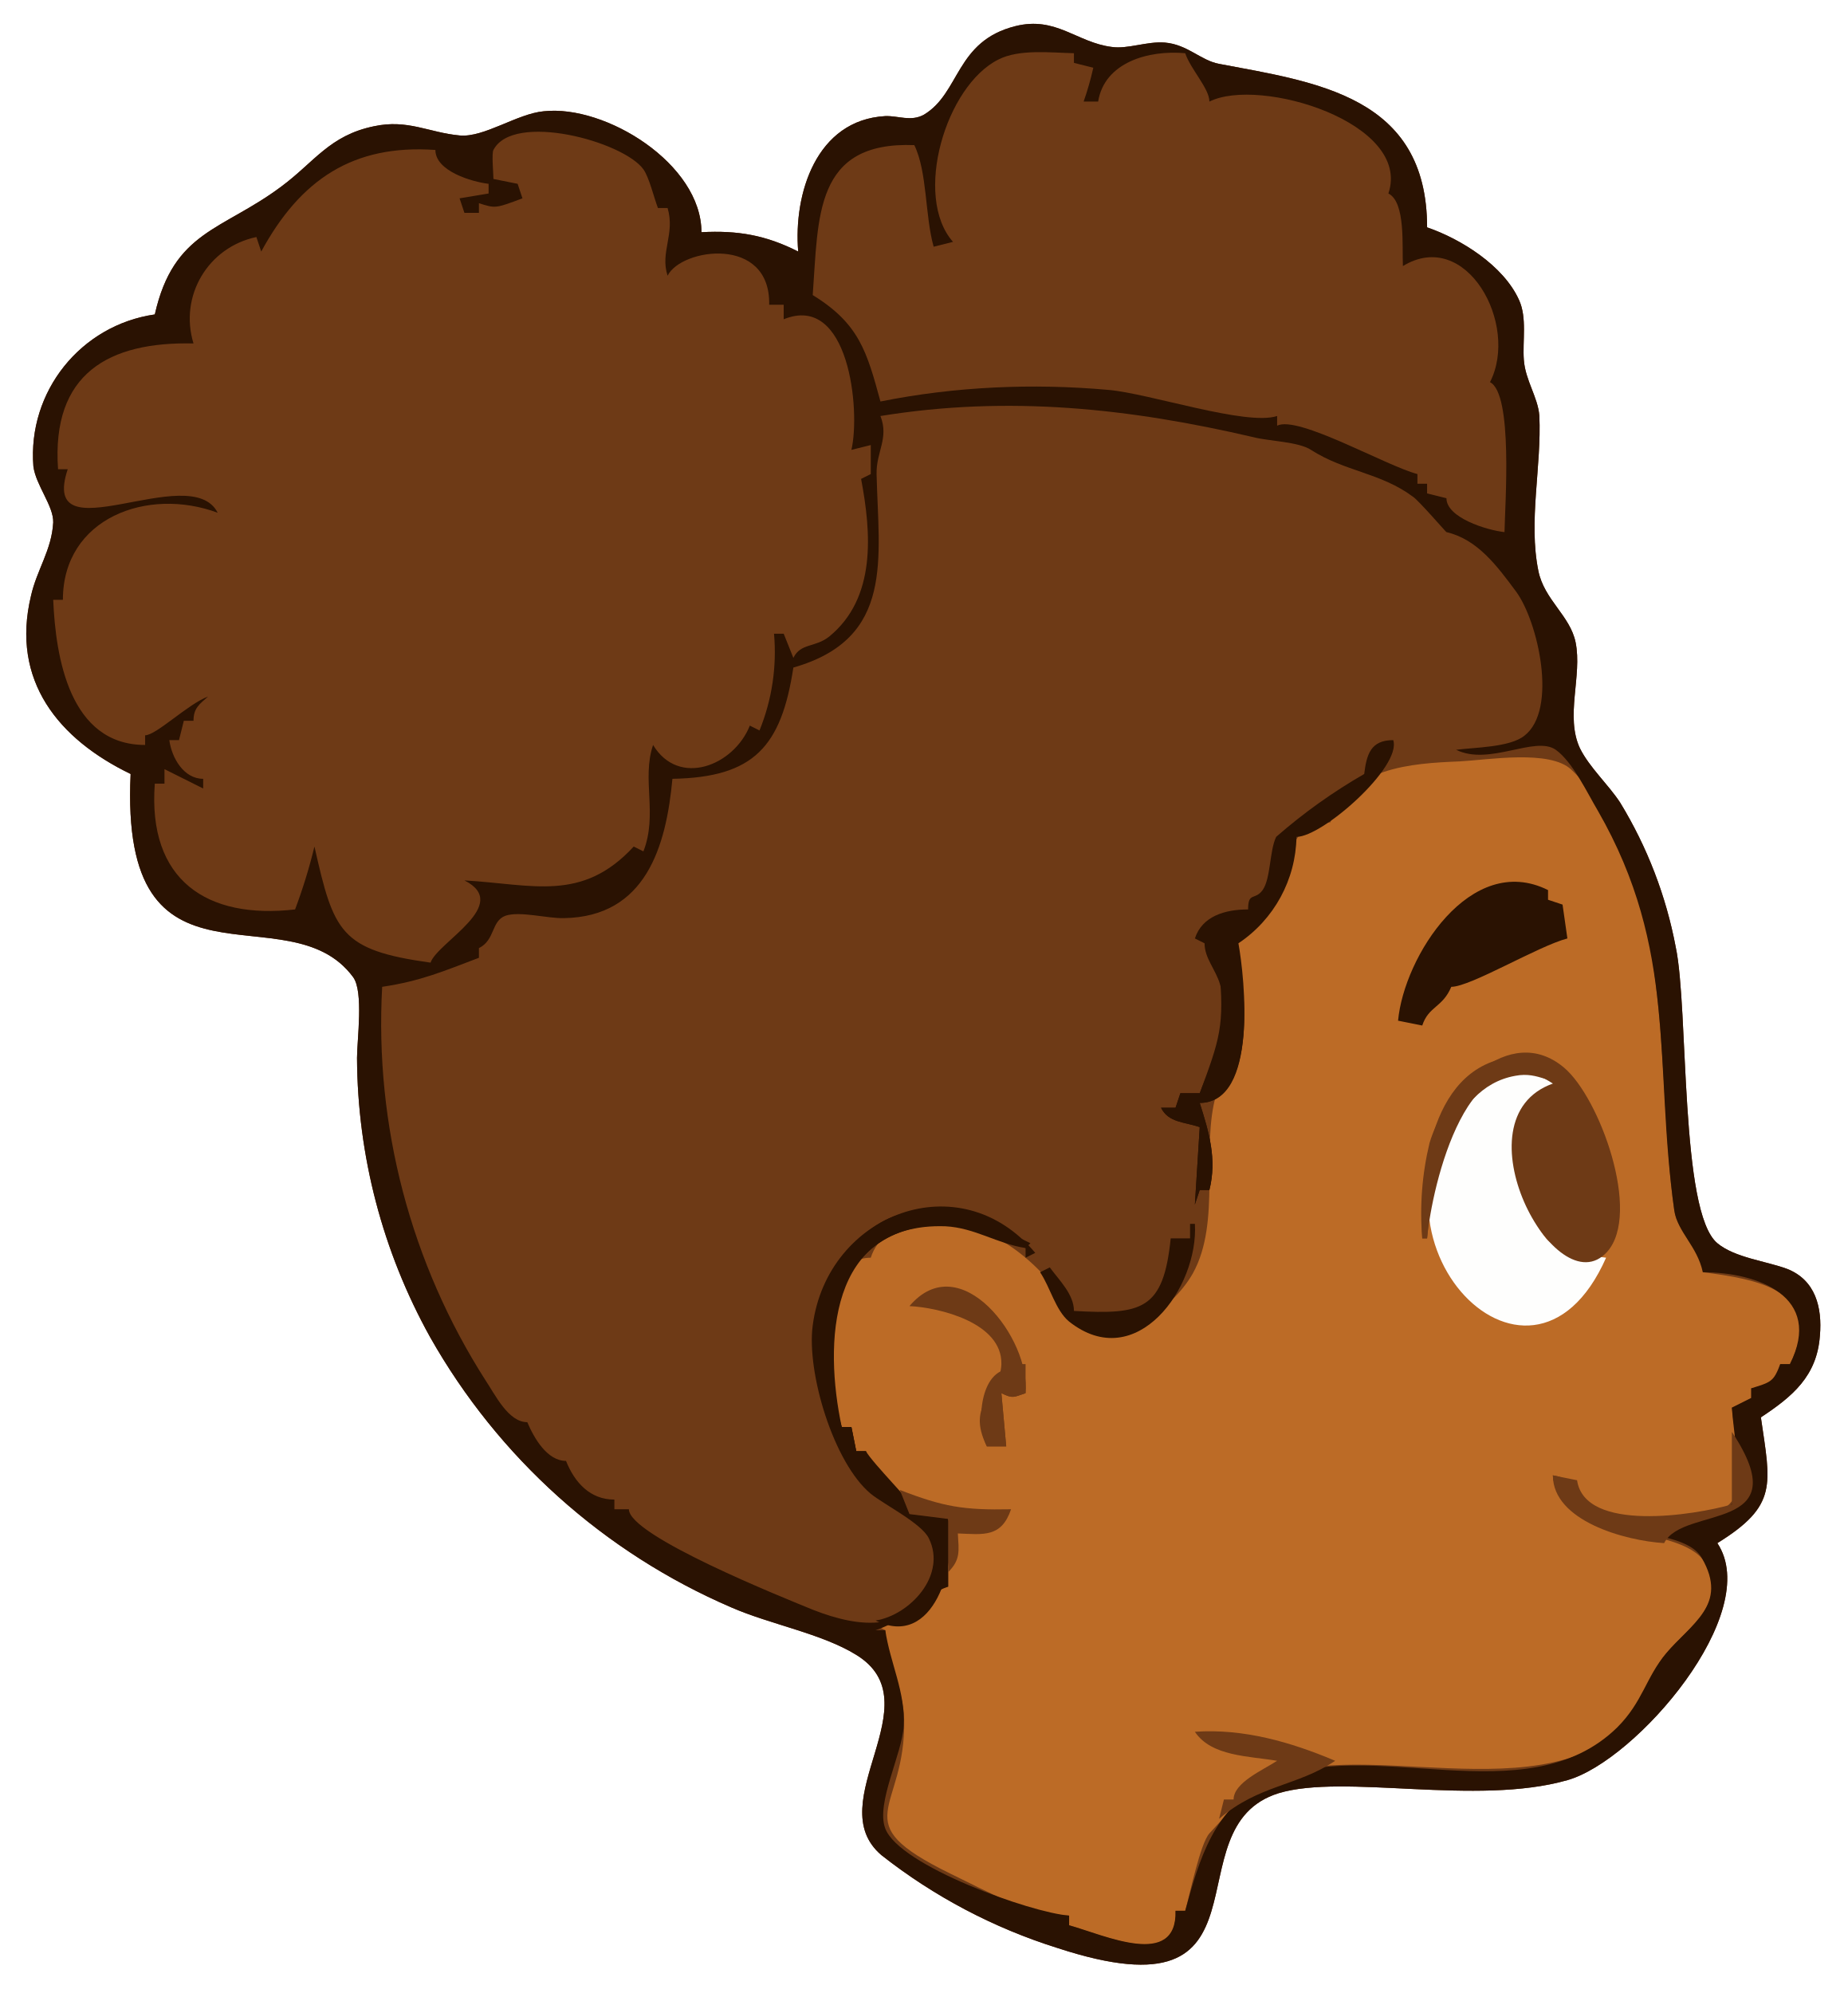
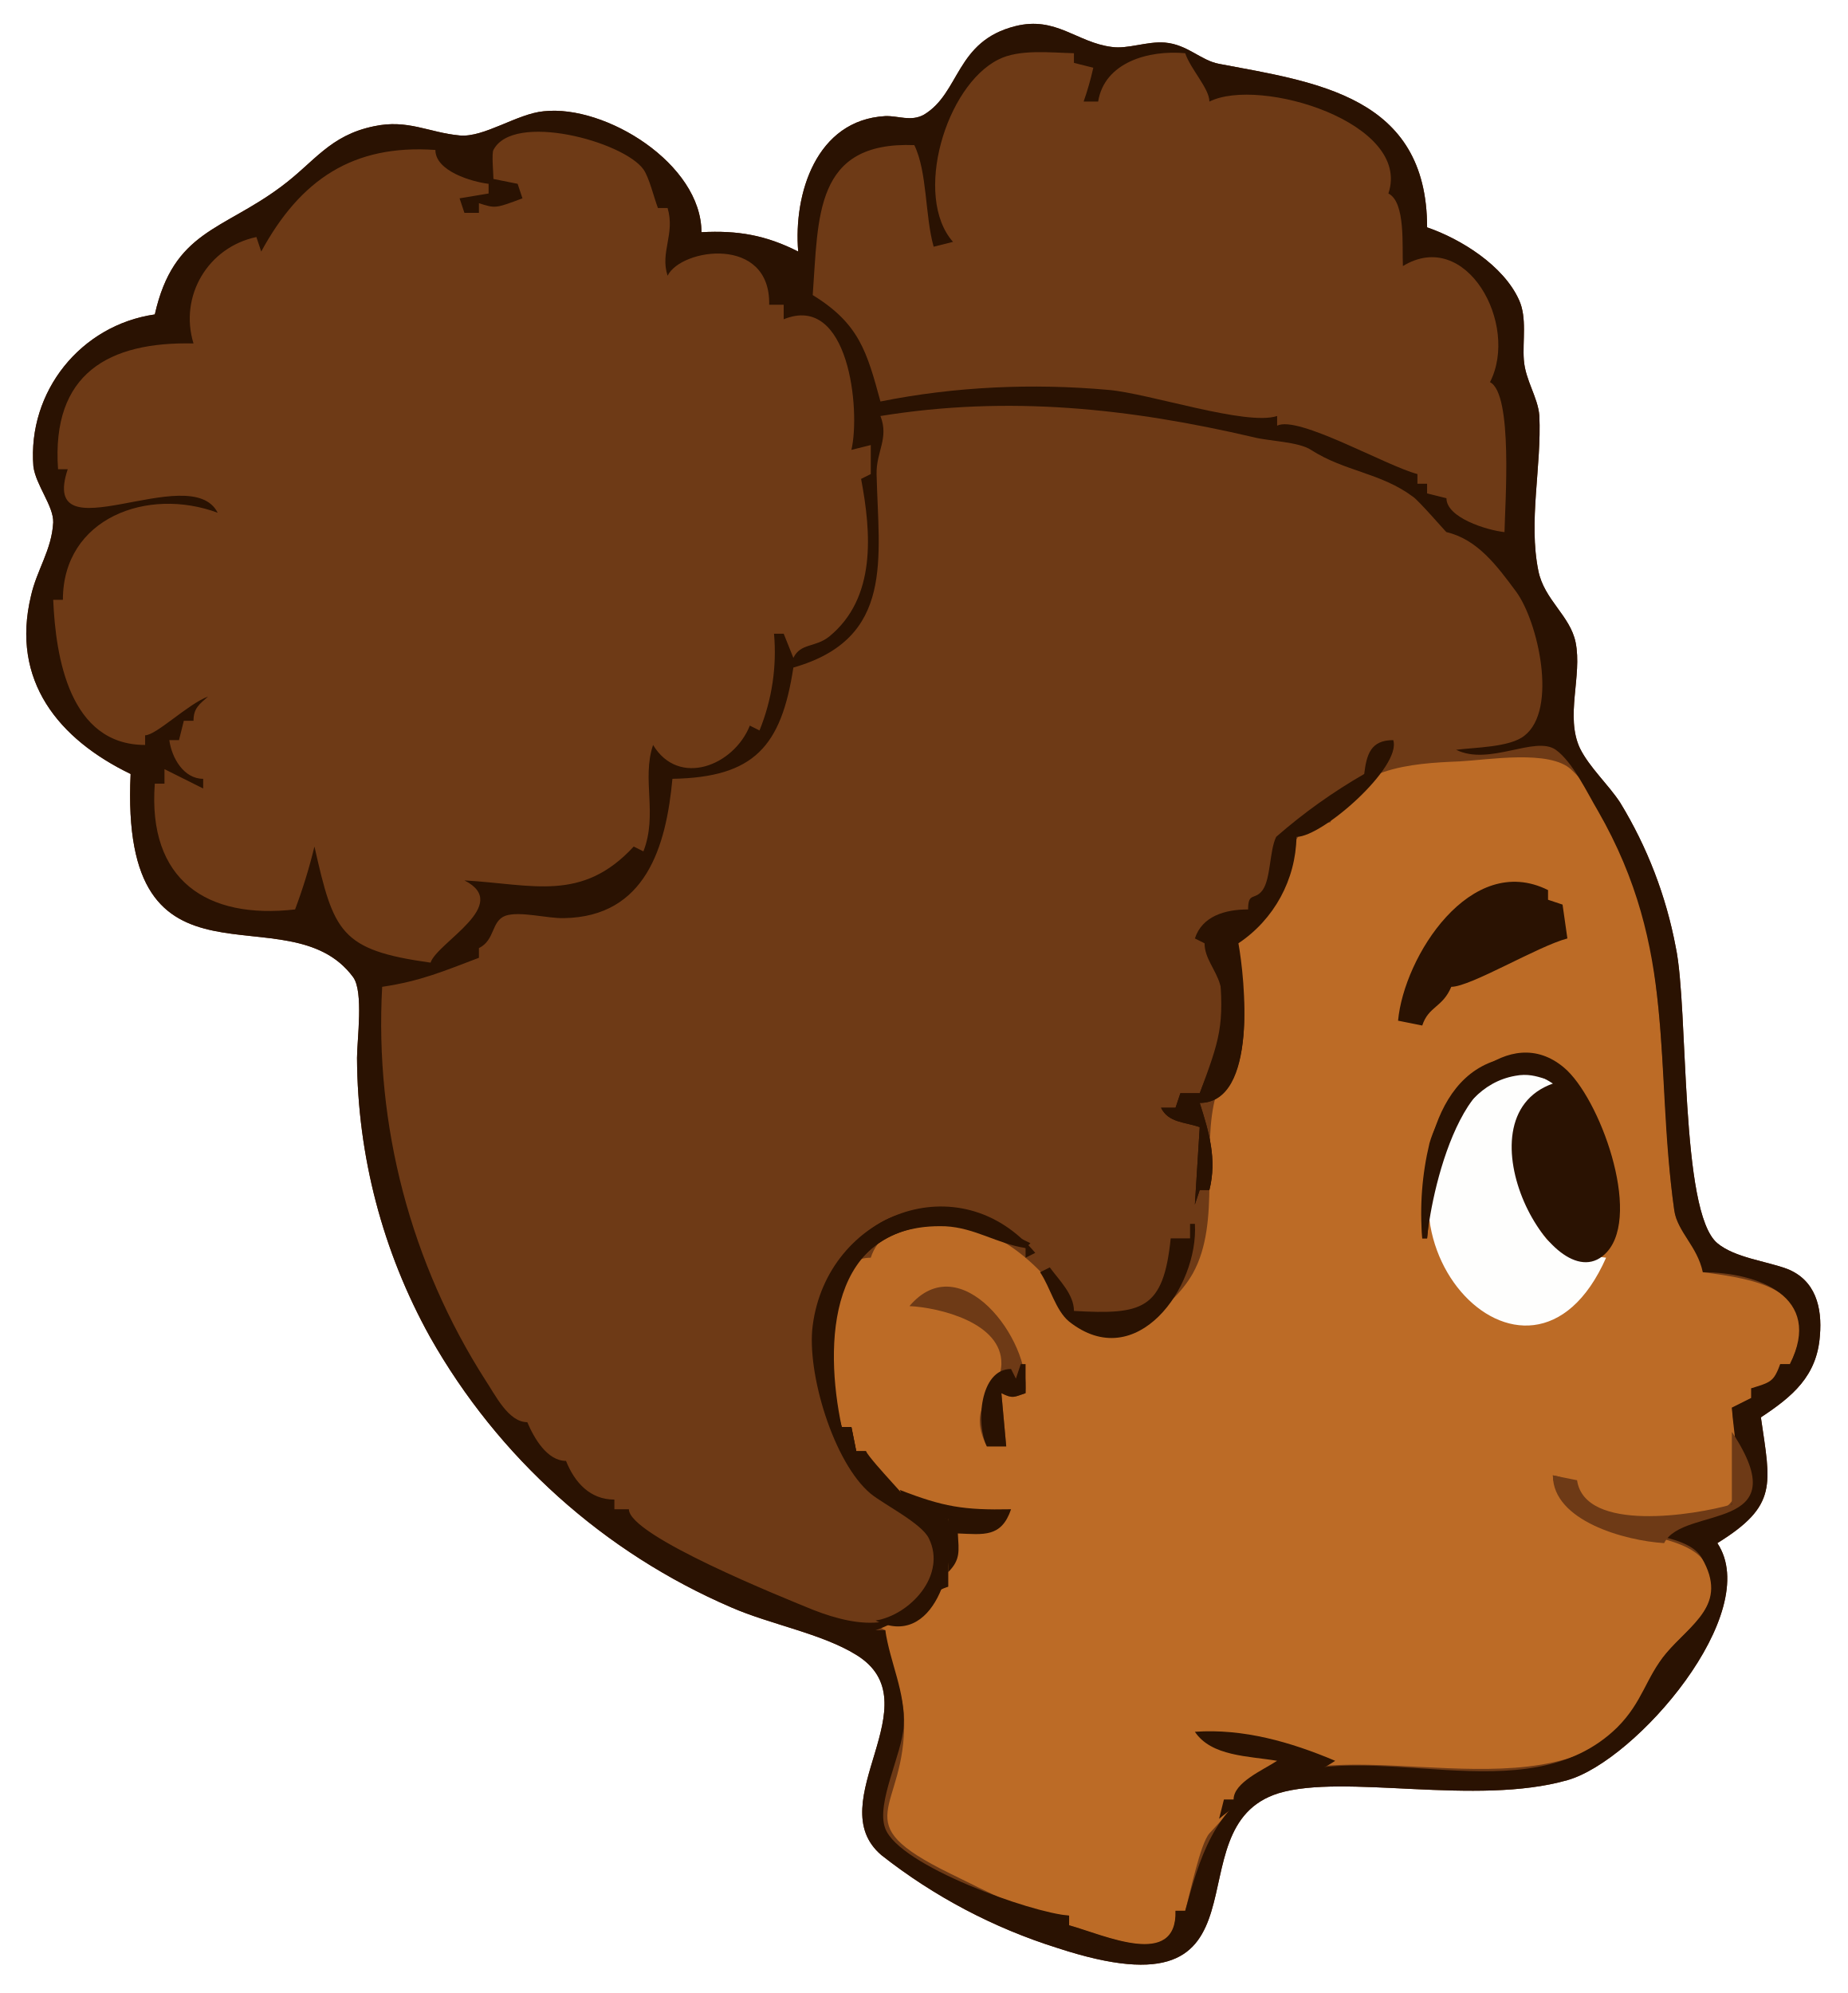
<svg xmlns="http://www.w3.org/2000/svg" viewBox="0 0 382 412" width="382" height="412">
  <path fill="#6e3a16" d="M165 52c-1-11.9 3.7-27.2 18-28 2.7-.1 5.3 1.2 8-.3 7.5-4.5 6.5-15.2 18.9-18.3 8.4-2.1 12.7 3.4 19.9 4.3 3.3.5 7.3-1.2 11-.9 4.7.4 7.4 3.7 11.2 4.4 20 3.8 43 6.6 43 33.8 7 2.4 15.8 7.9 19 15 1.7 3.7.7 8.5 1 12.4.3 4.2 2.9 7.7 3.2 11.5.5 10.5-2.3 21.8-.2 32.1 1.2 6 6.6 9.3 7.7 14.8 1.4 6.9-2.2 15.3.9 21.9 2 4 5.8 7.4 8.3 11.2a89 89 0 0 1 11.5 29.9c2.7 12.7.8 54.7 8.6 61.2 3.6 3 10.1 3.7 14.4 5.3 5.9 2.3 7.3 8 6.8 13.8-.6 8.4-5.7 12.6-12.2 16.9 2 13.9 3.6 18.2-9 26 9.6 14.4-16.8 45-31 49-18.9 5.4-46.1-1.4-59.7 2.7-22.8 7.1 1 47.3-45.7 32a114 114 0 0 1-36.4-19.2c-12.8-10.9 10.9-31.5-5.2-41.4-7.1-4.4-17.8-6.3-25.8-9.8a131 131 0 0 1-62.3-55.9 120 120 0 0 1-15.1-57.7c0-3.7 1.4-13.7-.8-16.7-13.5-18.3-48.3 6.7-46-42-14.9-7.2-24.8-19.3-20.6-36.8 1.2-5.4 4.3-9.5 4.6-15.2.1-3.4-3.6-7.7-4.1-11.6A29.4 29.4 0 0 1 32 65c3.9-17.3 13.9-17.3 26.1-26.4 6.9-5.1 10-10.6 19.2-12.5 7-1.5 11.3 1.3 17.7 1.9 5 .5 11.9-4.5 17.4-5 12.8-1.4 32.6 10.9 32.6 25 7.5-.4 13.3.6 20 4" />
  <path fill="#bc6b26" d="M181 336c6.7-.6 11.7-8 15-8v-14c-6.1-.4-17-7-17-14h-2l-1-5h-2c-2.2-7-6.6-35 6-35 1.3-4.1 4.8-6.3 9-7 12-2.1 22.3 4.6 29.5 13.8 1.3 1.7 1.8 4.7 3.3 5.9 8.4 7.1 20.6-2 24.8-9.5 5.9-10.7 1.6-26 4.8-36.9 1.5-5.3 4.9-7.8 5.3-13.9.3-4.3-3-14.3-1.7-17.4.9-2.1 6.3-5.2 8-7.8 2.7-4.3 2.8-10.8 5.4-14.3q2.6-3 6.6-2.9c3.8-11.4 16.8-12.2 26.7-12.6 5.8-.3 18.7-2.5 23.1 1.7 21.8 20.6 17.4 64.8 21.3 91.2.8 5.3 5.9 6.2 5.9 12.7 10.9 1.4 25.7 3.7 18 19h-2c-1.4 3.6-2.1 4.5-6 5v2l-4 2c.4 4.2 2.3 14.1.8 17.9-3.1 8-22.5 6.3-28.5 3.1-4.4-2.4-4-6.3-9.3-7 1.4 14 26.3 9.6 31.5 18.1 5.4 8.9-5.6 14.6-9.2 20.2-1.3 2.1-1.2 4.7-2.3 6.7-14.5 27.1-56 9-77.1 17.1-4.9 1.9-10.5 8.2-13.9 11.9-1.9 2.1-4.1 12.8-5 16h-2c.6 12.1-14.6 5.2-22 3v-2c-9.3-.5-16.5-4.8-24.6-8.7-22.2-10.9-9.1-12.6-9.5-31.8-.1-6.7-3.9-12-3.9-18.5z" />
  <path fill="#6e3a16" d="M96 182c7 3.5-.7 14-6 14l-1 3c-18-2.2-21-5.9-24-24-.5 2-2 10.9-3 12-.9.9-6.1 1.6-7.5 1.8-15.4 1.4-23.2-13.2-22.5-26.8h2l1-3 7 4v-2c-4.2-1.9-7-3.2-7-8h2l1-4h2l2-4c-4.1.6-8.1 3.3-10 7h-2v2c-15.9-.8-18.2-17.7-19-30h2c-.7-17.4 17.8-22.1 32-18-8.7-9.5-36.6 7.9-31-9h-2c-1.4-19.1 10.7-26.4 28-26-2.1-10.1 2-19.9 13-22l1 3c9.4-15.1 18-21.7 36-21 1.4 4.1 6.6 6.3 11 7-1.4 2.8-3.1 2.5-6 3l1 3h3v-2c3.2 0 5.8-.3 9-1l-1-3-5-1c0-1.1-.4-5.3 0-6 5.2-10 34-.8 34 12h2c1.2 4.9.6 8.2-1 13l1 1c6.8-8.2 21.3-6 21 6 2.4.8 2.8.6 4 3 12.4-4.1 15.5 18.9 13 27l4-1v7h-2c1.4 10.3 4.3 35-13 35l-1 2-2-5h-2c.4 7-.3 13.4-3 20l-2-1c-4.3 6.7-13.2 13.5-20 5-2.3 6.8.8 13.6-2 21-5.1 0-5.7 3.6-10.1 5.6-3.6 1.7-8 1.3-11.9 2.4v-1z" />
  <path fill="#2a1202" d="M165 52c-1-11.9 3.7-27.2 18-28 2.7-.1 5.3 1.2 8-.3 7.5-4.5 6.5-15.2 18.9-18.3 8.4-2.1 12.7 3.4 19.9 4.3 3.3.5 7.3-1.2 11-.9 4.7.4 7.4 3.7 11.2 4.4 20 3.8 43 6.6 43 33.8 7 2.4 15.8 7.9 19 15 1.7 3.7.7 8.5 1 12.4.3 4.2 2.9 7.7 3.2 11.5.5 10.5-2.3 21.8-.2 32.1 1.2 6 6.6 9.3 7.7 14.8 1.4 6.9-2.2 15.3.9 21.9 2 4 5.8 7.4 8.3 11.2a89 89 0 0 1 11.5 29.9c2.7 12.7.8 54.7 8.6 61.2 3.6 3 10.1 3.7 14.4 5.3 5.9 2.3 7.3 8 6.8 13.8-.6 8.4-5.7 12.6-12.2 16.9 2 13.9 3.6 18.2-9 26 9.6 14.4-16.8 45-31 49-18.9 5.4-46.1-1.4-59.7 2.7-22.8 7.1 1 47.3-45.7 32a114 114 0 0 1-36.4-19.2c-12.8-10.9 10.9-31.5-5.2-41.4-7.1-4.4-17.8-6.3-25.8-9.8a131 131 0 0 1-62.3-55.9 120 120 0 0 1-15.1-57.7c0-3.7 1.4-13.7-.8-16.7-13.5-18.3-48.3 6.7-46-42-14.9-7.2-24.8-19.3-20.6-36.8 1.2-5.4 4.3-9.5 4.6-15.2.1-3.4-3.6-7.7-4.1-11.6A29.4 29.4 0 0 1 32 65c3.9-17.3 13.9-17.3 26.1-26.4 6.9-5.1 10-10.6 19.2-12.5 7-1.5 11.3 1.3 17.7 1.9 5 .5 11.9-4.5 17.4-5 12.8-1.4 32.6 10.9 32.6 25 7.5-.4 13.3.6 20 4M43 144c-1.8 1.6-3 2.4-3 5h-2l-1 4h-2c.5 3.7 3 8 7 8v2l-8-4v3h-2c-1.5 20 10.8 28.1 29 26q2.4-6.4 4-13c4 17.7 5.3 21.4 24 24 1.4-4.2 16.9-12 7-17 14.1.8 24.3 4.6 35-7l2 1c3-7.7-.4-14.9 2-22 5.3 8.8 16.7 4.3 20-4l2 1a43 43 0 0 0 3-20h2l2 5c1.5-3.1 4.5-2.1 7.4-4.4 9.8-8 8.7-21.5 6.6-32.6l2-1v-6l-4 1c1.9-8.2-.5-32.5-14-27v-3h-3c.3-14.4-18.2-11.7-21-6-1.6-4.9 1.6-8.6 0-14h-2c-.8-2.1-1.8-6.3-3-8-4.2-5.8-26.9-11.9-31-4-.4.7 0 4.9 0 6l5 1 1 3c-5.6 2.1-5.6 2.1-9 1v2h-3l-1-3 6-1v-2c-3.4-.4-11-2.6-11-7-17-1.2-27.9 6.1-36 21l-1-3c-10 2.1-16 12.2-13 22-17.5-.4-29.4 6.2-28 26h2c-6.1 18.3 25.4-2.1 31 9-14.5-5.4-32 1.1-32 18h-2c.5 11.9 3.4 30 19 30v-2c2.3 0 8.9-6.5 13-8m138 193h2c1 6.8 4.2 12.8 3.8 19.8-.3 5.8-5.8 16-3.8 21.2 2.9 7.7 30.1 17.4 38 18v2c7.3 2 22.3 9.1 22-3h2c2.9-10.6 5.9-21.3 16.8-26.6 21-10.1 53.6 7.2 72.5-11.3 5.3-5.3 5.9-10.3 10.1-15.3 5.1-6.1 13-10 7.4-19.7-4.6-8.1-28.8-2.2-30.8-17.1 5.5 1.8 4.8 4.8 9.3 7 5.2 2.5 25.5 4.7 28.1-1.9 1.8-4.4-.1-14.2-.4-19.1l4-2v-2c3.7-1.2 4.7-1.2 6-5h2c7-14-6.7-19-18-19-1.2-5.5-5.2-8.2-5.9-12.8-4.3-30.5.8-53.7-15.8-82.6-2.2-3.7-5.2-10.1-8.7-12.6-4.3-3-13.7 3.4-20.6 0 3.8-.5 11.1-.5 14.1-2.9 7-5.4 2.8-23.7-1.7-29.8-4-5.4-8-10.8-14.4-12.3-.1 0-5.7-6.5-6.9-7.3-6.7-5-14.1-5.2-21.1-9.7-2.6-1.7-8.7-1.8-11.8-2.6-25.7-6-50.7-8.7-77.2-4.4 1.8 4.6-.9 7.4-.8 12 .4 17.4 3.8 34-17.2 40-2.5 16.3-8.1 22.7-25 23-1.3 14-5.5 28.5-22.4 28.8-3.4.1-9.1-1.5-12.1-.5-3 1.1-2.1 5-5.5 6.7v2c-7.4 2.8-12 4.8-20 6a137 137 0 0 0 21.4 81.4c2 3 4.7 8.6 8.6 8.6 1.4 3.3 4.1 8 8 8 1.8 4.5 5 8 10 8v2h3c0 5.5 32 18.3 38.1 20.8 9.7 3.8 20.3 5 24.2-6.6.7-1.9 1.5-6.4.7-8.2-1.8-3.8-10.1-6.9-13.1-10.2-12.9-14.5-16.8-42.2 1.1-54.4 9.8-6.7 22.8-1 32 3.6l-1 1c-30.2-14.8-47.3 7.8-38 37h2l1 5h2c.9 6.5 9 8.1 9 13l8 1v14c-5.4 1.8-8.3 6.8-15 9" />
  <path fill="#6e3a16" d="M290 55c13.1-8 24.1 12.1 18 24 4.8 2.4 3.1 25.3 3 31-3.7-.4-12-3-12-7l-4-1v-2h-2v-2c-6.5-1.7-24.7-12.2-29-10v-2c-6.4 2.1-26.5-4.7-34.9-5.4-15.6-1.4-31.7-.7-47.1 2.4-2.8-10.3-4.4-16.1-14-22 1.2-16.2.3-31.8 21-31 2.7 5.5 2.2 14.7 4 21l4-1c-8.3-9.4-1.5-32.3 9.4-37.7 4.3-2.2 10.8-1.4 15.6-1.3v2l4 1q-.8 3.6-2 7h3c1.3-8.1 10.4-10.7 18-10 1.1 3.3 5 7.3 5 10 10.4-5.2 41.9 4.4 37 19 3.6 1.8 2.8 11 3 15" />
  <path fill="#fefefd" d="M322 225c-12.6 3.7-9.1 22.9-2.4 31 2.5 3 8.8 3.5 12.4 4-16.1 36.4-55-6.4-26.8-34 4.7-4.7 12.7-7.2 16.8-1" />
-   <path fill="#6e3a16" d="M321 224c-17.5-11.6-25 21.1-26 32h-1a62 62 0 0 1 1.5-19.7c3-10.4 16.4-25.2 27.8-15.6 7.3 6.1 16.1 30.1 8.9 38.1-10.5 11.6-31.5-27.6-11.2-34.8" />
+   <path fill="#2a1202" d="M321 224c-17.5-11.6-25 21.1-26 32h-1a62 62 0 0 1 1.5-19.7c3-10.4 16.4-25.2 27.8-15.6 7.3 6.1 16.1 30.1 8.9 38.1-10.5 11.6-31.5-27.6-11.2-34.8" />
  <path fill="#2a1202" d="m247 249 1-16c-3.2-1.1-6.5-.9-8-4h3l1-3h4c3.2-8.6 6.9-12.7 4.2-22.5-.9-3.1-3.2-5.4-3.2-8.5l-2-1c1.5-4.6 6.2-6 11-6 0-3.7 1.4-1.8 3-4 1.7-2.4 1.4-8.1 2.8-11a114 114 0 0 1 18.2-13c.5-4 1.3-7 6-7 1.8 5.5-14.6 20-20 20a27 27 0 0 1-12 22c1.3 7.2 4.1 33-8 33 1.9 6 3.6 11.6 2 18h-2zm42-38c1.2-13.2 15-35 31-27v2l3 1 1 7c-6.1 1.6-20 10-24 10-1.8 4.3-4.7 4-6 8zM181 335c7-1.1 14.8-9.3 11-17-1.5-3.1-9.3-7-12-9.2-7.7-6.4-13.3-25.1-12-34.8 3-23.1 30.4-33.7 46-15l-2 1v-2c-5.9-.9-10.5-4.2-16.6-4.5-24.2-.8-25.1 24.2-21.4 41.5h2l1 5h2c1.4 2.5 10 11.1 10 12l7 2c2.1 9.4-3 27-15 21" />
  <path fill="#6e3a16" d="M188 270c10.5-12.4 25.1 6.8 24 18-2.4.8-2.6 1.2-5 0l1 11h-4c-4.5-9 2.8-10.7 3-17 .2-8.6-12.9-11.7-19-12" />
  <path fill="#2a1202" d="m247 249 1-16c-3.2-1.1-6.4-.9-8-4h3l1-3h4c4.1-11.1 5.2-13.9 4-26h4c2.1 6.8 2.5 28-8 28 1.9 6 3.6 11.6 2 18h-2z" />
  <path fill="#6e3a16" d="M358 296c14 21.1-10.1 15.1-14 23-8.1-.5-23-4.6-23-14l5 1c1.6 10.9 24.4 7.2 32 5z" />
  <path fill="#2a1202" d="m215 263 2-1c2 2.7 5 5.6 5 9 14.1.8 18.5-.2 20-15h4v-3h1c.8 13.1-12.1 31.2-26 20.2-2.8-2.3-3.9-7.1-6-10.2" />
-   <path fill="#6e3a16" d="M325 223c-4.9 1.7-6.6-1.6-11.8-.6-13.9 2.5-17.2 22-18.2 33.6h-1c-.6-13.7 1.7-36.3 19.6-37.6 5.4-.3 7.9.4 11.4 4.6m-115 62 1-3h1v6c-2.4.8-2.6 1.2-5 0l1 11h-4c-2.3-4.6-1.5-16 5-16zm-14 40v-11l-8-1-2-5c9 3.5 13.2 4.2 23 4-2 5.9-5.7 5.2-11 5 .2 3.6.6 5.4-2 8m56 51 1-4h2c0-3.5 6.1-6.1 9-8-5.9-1-13.6-.9-17-6 10-.7 19.8 2.1 29 6-7.9 5.3-15.7 4.9-24 12" />
+   <path fill="#2a1202" d="M325 223c-4.9 1.7-6.6-1.6-11.8-.6-13.9 2.5-17.2 22-18.2 33.6h-1c-.6-13.7 1.7-36.3 19.6-37.6 5.4-.3 7.9.4 11.4 4.6m-115 62 1-3h1v6c-2.4.8-2.6 1.2-5 0l1 11h-4c-2.3-4.6-1.5-16 5-16zm-14 40v-11l-8-1-2-5c9 3.5 13.2 4.2 23 4-2 5.9-5.7 5.2-11 5 .2 3.6.6 5.4-2 8m56 51 1-4h2c0-3.5 6.1-6.1 9-8-5.9-1-13.6-.9-17-6 10-.7 19.8 2.1 29 6-7.9 5.3-15.7 4.9-24 12" />
</svg>
